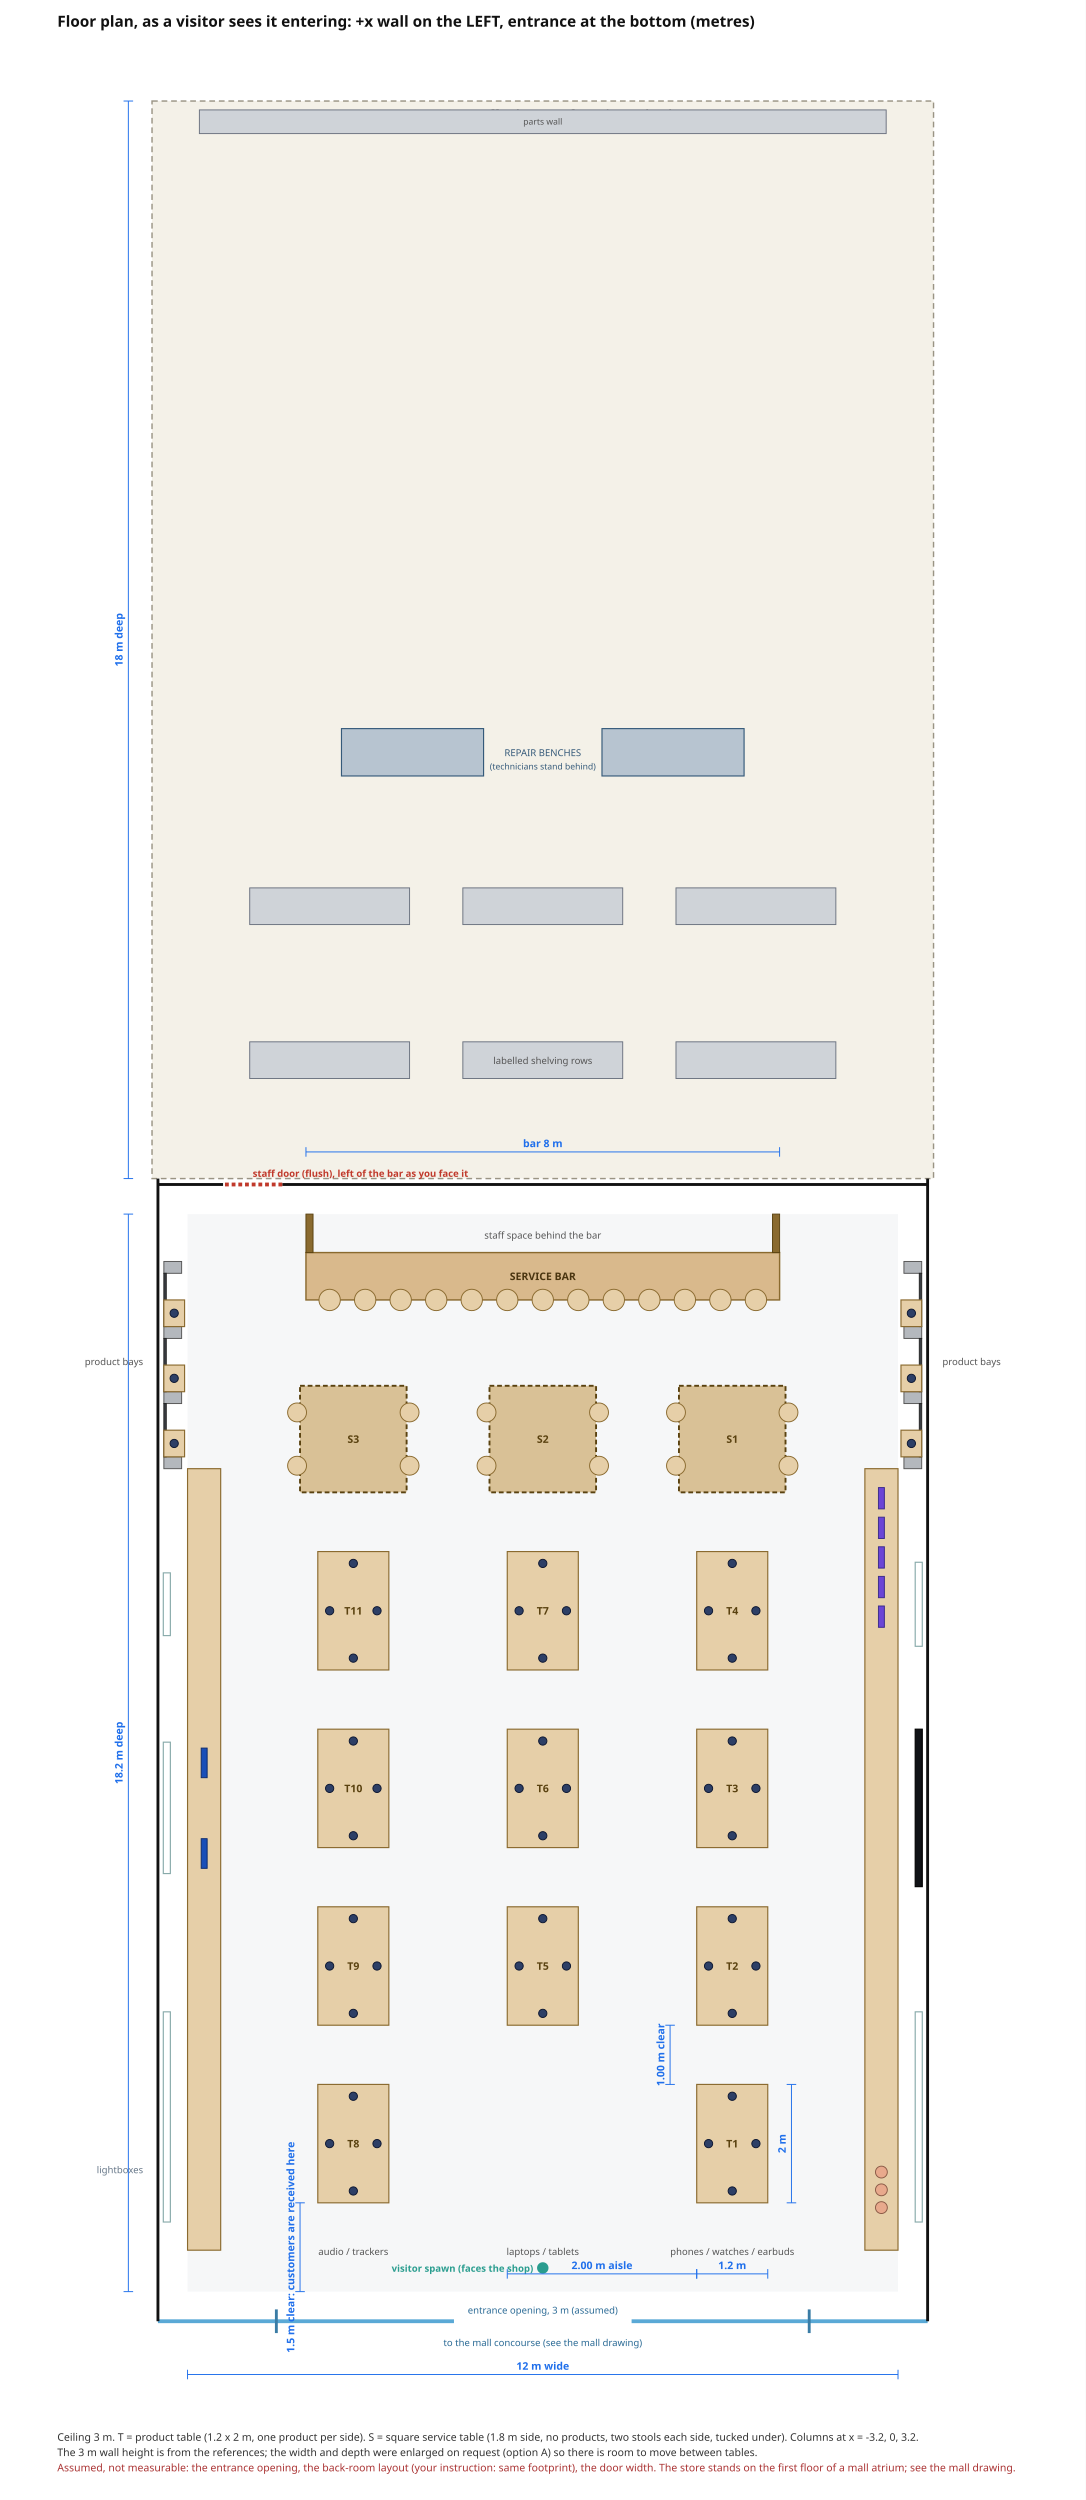
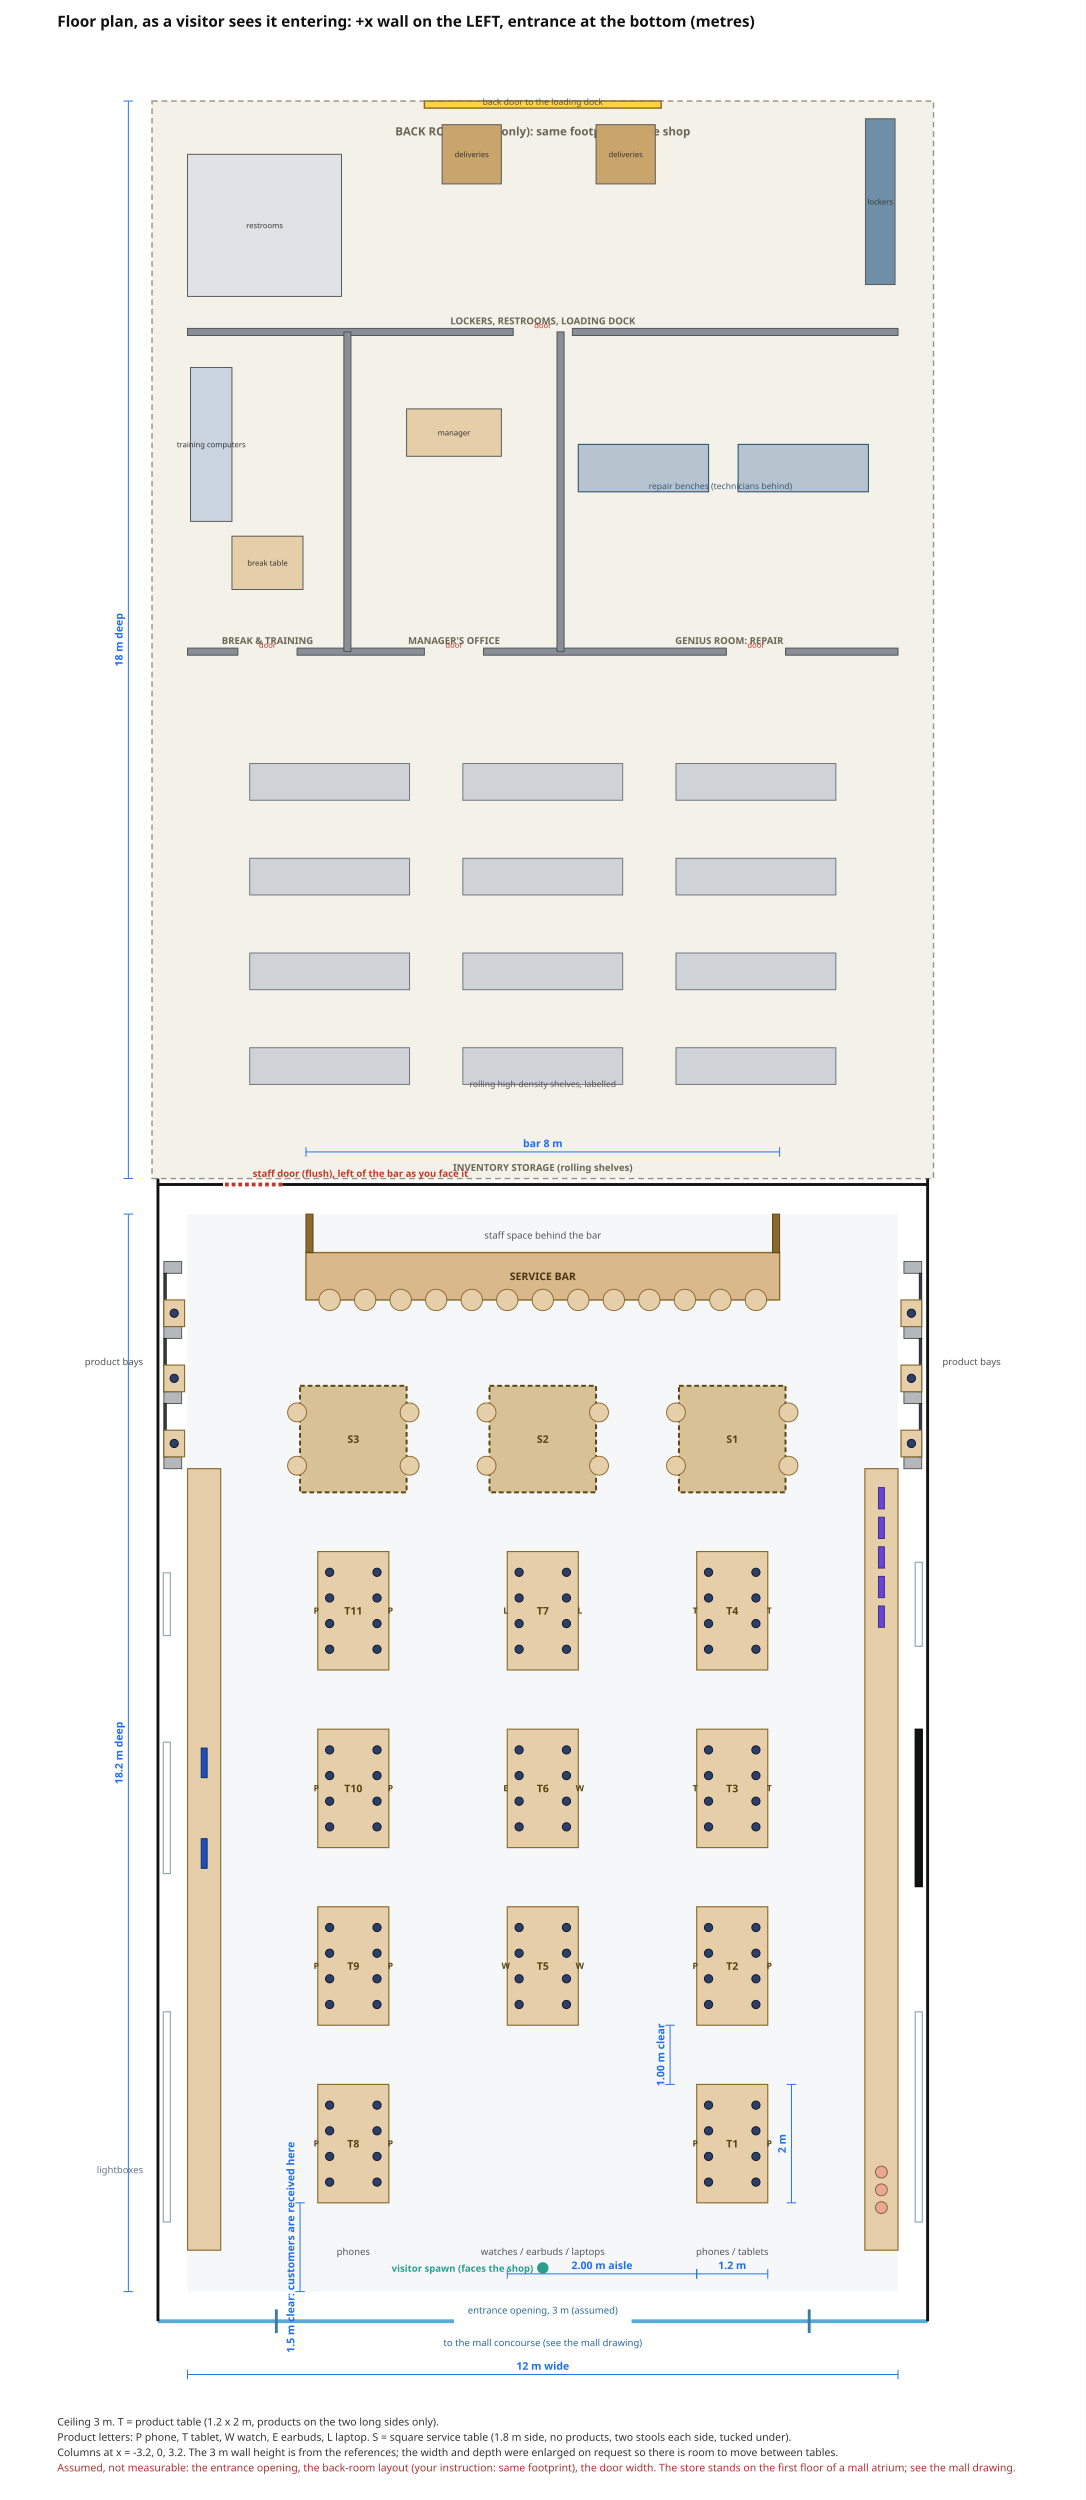
<svg xmlns="http://www.w3.org/2000/svg" width="1137" height="2618" viewBox="0 0 1137 2618">
  <rect width="1137" height="2618" fill="#ffffff" />
  <text x="60.0" y="28.0" font-size="16" text-anchor="start" fill="#111" font-weight="700" font-family="system-ui, sans-serif">Floor plan, as a visitor sees it entering: +x wall on the LEFT, entrance at the bottom (metres)</text>
  <rect x="159.2" y="105.8" width="818.4" height="1128.4" fill="#f4f1e8" stroke="#9a9484" stroke-width="1.5" stroke-dasharray="6 4" />
-   <text x="568.4" y="123.8" font-size="12" text-anchor="middle" fill="#6b6556" font-weight="600" font-family="system-ui, sans-serif">BACK ROOM (staff only): same footprint as the shop</text>
-   <rect x="707.9" y="1091.0" width="167.4" height="38.4" fill="#cfd3d8" stroke="#6b7280" stroke-width="1" />
-   <rect x="484.7" y="1091.0" width="167.4" height="38.4" fill="#cfd3d8" stroke="#6b7280" stroke-width="1" />
-   <rect x="261.5" y="1091.0" width="167.4" height="38.4" fill="#cfd3d8" stroke="#6b7280" stroke-width="1" />
-   <rect x="707.9" y="929.8" width="167.4" height="38.4" fill="#cfd3d8" stroke="#6b7280" stroke-width="1" />
-   <rect x="484.7" y="929.8" width="167.4" height="38.4" fill="#cfd3d8" stroke="#6b7280" stroke-width="1" />
-   <rect x="261.5" y="929.8" width="167.4" height="38.4" fill="#cfd3d8" stroke="#6b7280" stroke-width="1" />
-   <text x="568.4" y="1114.2" font-size="10" text-anchor="middle" fill="#555" font-weight="400" font-family="system-ui, sans-serif">labelled shelving rows</text>
-   <rect x="630.4" y="763.0" width="148.8" height="49.6" fill="#b7c4d0" stroke="#355a7a" stroke-width="1.2" />
-   <rect x="357.6" y="763.0" width="148.8" height="49.6" fill="#b7c4d0" stroke="#355a7a" stroke-width="1.2" />
-   <text x="568.4" y="791.8" font-size="10" text-anchor="middle" fill="#355a7a" font-weight="400" font-family="system-ui, sans-serif">REPAIR BENCHES</text>
-   <text x="568.4" y="805.8" font-size="9" text-anchor="middle" fill="#355a7a" font-weight="400" font-family="system-ui, sans-serif">(technicians stand behind)</text>
-   <rect x="208.8" y="115.1" width="719.2" height="24.8" fill="#cfd3d8" stroke="#6b7280" stroke-width="1" />
-   <text x="568.4" y="130.5" font-size="9" text-anchor="middle" fill="#555" font-weight="400" font-family="system-ui, sans-serif">parts wall</text>
+   <text x="568.4" y="141.8" font-size="12" text-anchor="middle" fill="#6b6556" font-weight="600" font-family="system-ui, sans-serif">BACK ROOM (staff only): same footprint as the shop</text>
+   <text x="568.4" y="1226.2" font-size="10" text-anchor="middle" fill="#6b6556" font-weight="700" font-family="system-ui, sans-serif">INVENTORY STORAGE (rolling shelves)</text>
+   <text x="763.7" y="674.4" font-size="10" text-anchor="middle" fill="#6b6556" font-weight="700" font-family="system-ui, sans-serif">GENIUS ROOM: REPAIR</text>
+   <text x="475.4" y="674.4" font-size="10" text-anchor="middle" fill="#6b6556" font-weight="700" font-family="system-ui, sans-serif">MANAGER'S OFFICE</text>
+   <text x="280.1" y="674.4" font-size="10" text-anchor="middle" fill="#6b6556" font-weight="700" font-family="system-ui, sans-serif">BREAK &amp; TRAINING</text>
+   <text x="568.4" y="339.6" font-size="10" text-anchor="middle" fill="#6b6556" font-weight="700" font-family="system-ui, sans-serif">LOCKERS, RESTROOMS, LOADING DOCK</text>
+   <rect x="707.9" y="1097.2" width="167.4" height="38.4" fill="#cfd3d8" stroke="#6b7280" stroke-width="1" />
+   <rect x="484.7" y="1097.2" width="167.4" height="38.4" fill="#cfd3d8" stroke="#6b7280" stroke-width="1" />
+   <rect x="261.5" y="1097.2" width="167.4" height="38.4" fill="#cfd3d8" stroke="#6b7280" stroke-width="1" />
+   <rect x="707.9" y="998.0" width="167.4" height="38.4" fill="#cfd3d8" stroke="#6b7280" stroke-width="1" />
+   <rect x="484.7" y="998.0" width="167.4" height="38.4" fill="#cfd3d8" stroke="#6b7280" stroke-width="1" />
+   <rect x="261.5" y="998.0" width="167.4" height="38.4" fill="#cfd3d8" stroke="#6b7280" stroke-width="1" />
+   <rect x="707.9" y="898.8" width="167.4" height="38.4" fill="#cfd3d8" stroke="#6b7280" stroke-width="1" />
+   <rect x="484.7" y="898.8" width="167.4" height="38.4" fill="#cfd3d8" stroke="#6b7280" stroke-width="1" />
+   <rect x="261.5" y="898.8" width="167.4" height="38.4" fill="#cfd3d8" stroke="#6b7280" stroke-width="1" />
+   <rect x="707.9" y="799.6" width="167.4" height="38.4" fill="#cfd3d8" stroke="#6b7280" stroke-width="1" />
+   <rect x="484.7" y="799.6" width="167.4" height="38.4" fill="#cfd3d8" stroke="#6b7280" stroke-width="1" />
+   <rect x="261.5" y="799.6" width="167.4" height="38.4" fill="#cfd3d8" stroke="#6b7280" stroke-width="1" />
+   <text x="568.4" y="1138.4" font-size="9" text-anchor="middle" fill="#555" font-weight="400" font-family="system-ui, sans-serif">rolling high-density shelves, labelled</text>
+   <rect x="822.6" y="678.7" width="117.8" height="7.4" fill="#8a8f96" stroke="#4b5058" stroke-width="1" />
+   <rect x="506.4" y="678.7" width="254.2" height="7.4" fill="#8a8f96" stroke="#4b5058" stroke-width="1" />
+   <rect x="311.1" y="678.7" width="133.3" height="7.4" fill="#8a8f96" stroke="#4b5058" stroke-width="1" />
+   <rect x="196.4" y="678.7" width="52.7" height="7.4" fill="#8a8f96" stroke="#4b5058" stroke-width="1" />
+   <rect x="599.4" y="343.9" width="341.0" height="7.4" fill="#8a8f96" stroke="#4b5058" stroke-width="1" />
+   <rect x="196.4" y="343.9" width="341.0" height="7.4" fill="#8a8f96" stroke="#4b5058" stroke-width="1" />
+   <rect x="583.3" y="347.6" width="7.4" height="334.8" fill="#8a8f96" stroke="#4b5058" stroke-width="1" />
+   <rect x="360.1" y="347.6" width="7.4" height="334.8" fill="#8a8f96" stroke="#4b5058" stroke-width="1" />
+   <text x="791.6" y="678.4" font-size="8" text-anchor="middle" fill="#c0392b" font-weight="400" font-family="system-ui, sans-serif">door</text>
+   <text x="475.4" y="678.4" font-size="8" text-anchor="middle" fill="#c0392b" font-weight="400" font-family="system-ui, sans-serif">door</text>
+   <text x="280.1" y="678.4" font-size="8" text-anchor="middle" fill="#c0392b" font-weight="400" font-family="system-ui, sans-serif">door</text>
+   <text x="568.4" y="343.6" font-size="8" text-anchor="middle" fill="#c0392b" font-weight="400" font-family="system-ui, sans-serif">door</text>
+   <rect x="773.0" y="465.4" width="136.4" height="49.6" fill="#b7c4d0" stroke="#355a7a" stroke-width="1.2" />
+   <rect x="605.6" y="465.4" width="136.4" height="49.6" fill="#b7c4d0" stroke="#355a7a" stroke-width="1.2" />
+   <text x="754.4" y="512.2" font-size="9" text-anchor="middle" fill="#355a7a" font-weight="400" font-family="system-ui, sans-serif">repair benches (technicians behind)</text>
+   <rect x="425.8" y="428.2" width="99.2" height="49.6" fill="#e6cfa8" stroke="#555" stroke-width="1" />
+   <text x="475.4" y="456.0" font-size="8" text-anchor="middle" fill="#333" font-weight="400" font-family="system-ui, sans-serif">manager</text>
+   <rect x="242.9" y="561.5" width="74.4" height="55.8" fill="#e6cfa8" stroke="#555" stroke-width="1" />
+   <text x="280.1" y="592.4" font-size="8" text-anchor="middle" fill="#333" font-weight="400" font-family="system-ui, sans-serif">break table</text>
+   <rect x="199.5" y="384.8" width="43.4" height="161.2" fill="#c9d4e0" stroke="#555" stroke-width="1" />
+   <text x="221.2" y="468.4" font-size="8" text-anchor="middle" fill="#333" font-weight="400" font-family="system-ui, sans-serif">training computers</text>
+   <rect x="906.3" y="124.4" width="31.0" height="173.6" fill="#6f8fa8" stroke="#555" stroke-width="1" />
+   <text x="921.8" y="214.2" font-size="8" text-anchor="middle" fill="#333" font-weight="400" font-family="system-ui, sans-serif">lockers</text>
+   <rect x="196.4" y="161.6" width="161.2" height="148.8" fill="#dfe3e7" stroke="#555" stroke-width="1" />
+   <text x="277.0" y="239.0" font-size="8" text-anchor="middle" fill="#333" font-weight="400" font-family="system-ui, sans-serif">restrooms</text>
+   <rect x="624.2" y="130.6" width="62.0" height="62.0" fill="#c9a46b" stroke="#555" stroke-width="1" />
+   <text x="655.2" y="164.6" font-size="8" text-anchor="middle" fill="#333" font-weight="400" font-family="system-ui, sans-serif">deliveries</text>
+   <rect x="463.0" y="130.6" width="62.0" height="62.0" fill="#c9a46b" stroke="#555" stroke-width="1" />
+   <text x="494.0" y="164.6" font-size="8" text-anchor="middle" fill="#333" font-weight="400" font-family="system-ui, sans-serif">deliveries</text>
+   <rect x="444.4" y="105.8" width="248.0" height="7.4" fill="#ffd23f" stroke="#8a6a2f" stroke-width="1.5" />
+   <text x="568.4" y="109.8" font-size="9" text-anchor="middle" fill="#555" font-weight="400" font-family="system-ui, sans-serif">back door to the loading dock</text>
  <rect x="196.4" y="1271.4" width="744.0" height="1128.4" fill="#f6f7f8" stroke="none" stroke-width="0" />
  <rect x="905.7" y="1538.0" width="34.7" height="818.4" fill="#e6cfa8" stroke="#8a6a2f" stroke-width="1.2" />
  <rect x="196.4" y="1538.0" width="34.7" height="818.4" fill="#e6cfa8" stroke="#8a6a2f" stroke-width="1.2" />
  <rect x="958.4" y="2106.8" width="7.4" height="220.1" fill="#ffffff" stroke="#8aa" stroke-width="1.2" />
  <rect x="958.4" y="1810.8" width="7.4" height="164.9" fill="#101216" stroke="#000" stroke-width="1.2" />
  <rect x="958.4" y="1636.0" width="7.4" height="88.0" fill="#ffffff" stroke="#8aa" stroke-width="1.2" />
  <rect x="919.9" y="1681.8" width="6.2" height="22.3" fill="#6b45d6" stroke="#3a2a8a" stroke-width="1" />
  <rect x="919.9" y="1650.8" width="6.2" height="22.3" fill="#6b45d6" stroke="#3a2a8a" stroke-width="1" />
  <rect x="919.9" y="1619.8" width="6.2" height="22.3" fill="#6b45d6" stroke="#3a2a8a" stroke-width="1" />
  <rect x="919.9" y="1588.8" width="6.2" height="22.3" fill="#6b45d6" stroke="#3a2a8a" stroke-width="1" />
  <rect x="919.9" y="1557.8" width="6.2" height="22.3" fill="#6b45d6" stroke="#3a2a8a" stroke-width="1" />
  <circle cx="923.0" cy="2311.8" r="6.2" fill="#e8a98c" stroke="#8a5a46" />
  <circle cx="923.0" cy="2293.2" r="6.2" fill="#e8a98c" stroke="#8a5a46" />
  <circle cx="923.0" cy="2274.6" r="6.2" fill="#e8a98c" stroke="#8a5a46" />
  <rect x="946.6" y="1525.6" width="18.6" height="12.4" fill="#b4b8bd" stroke="#555" stroke-width="1" />
  <rect x="946.6" y="1457.4" width="18.6" height="12.4" fill="#b4b8bd" stroke="#555" stroke-width="1" />
  <rect x="946.6" y="1389.2" width="18.6" height="12.4" fill="#b4b8bd" stroke="#555" stroke-width="1" />
  <rect x="946.6" y="1321.0" width="18.6" height="12.4" fill="#b4b8bd" stroke="#555" stroke-width="1" />
  <rect x="962.7" y="1469.8" width="2.5" height="55.8" fill="#3b3f45" stroke="#222" stroke-width="1" />
  <rect x="962.7" y="1401.6" width="2.5" height="55.8" fill="#3b3f45" stroke="#222" stroke-width="1" />
  <rect x="962.7" y="1333.4" width="2.5" height="55.8" fill="#3b3f45" stroke="#222" stroke-width="1" />
  <rect x="171.0" y="2106.8" width="7.4" height="220.1" fill="#ffffff" stroke="#8aa" stroke-width="1.2" />
  <rect x="171.0" y="1824.4" width="7.4" height="137.6" fill="#ffffff" stroke="#8aa" stroke-width="1.2" />
  <rect x="171.0" y="1647.1" width="7.4" height="65.7" fill="#ffffff" stroke="#8aa" stroke-width="1.2" />
  <rect x="210.7" y="1925.5" width="6.2" height="31.0" fill="#1a4fb8" stroke="#0b2a6b" stroke-width="1" />
  <rect x="210.7" y="1830.6" width="6.2" height="31.0" fill="#1a4fb8" stroke="#0b2a6b" stroke-width="1" />
  <rect x="171.6" y="1525.6" width="18.6" height="12.4" fill="#b4b8bd" stroke="#555" stroke-width="1" />
  <rect x="171.6" y="1457.4" width="18.6" height="12.4" fill="#b4b8bd" stroke="#555" stroke-width="1" />
  <rect x="171.6" y="1389.2" width="18.6" height="12.4" fill="#b4b8bd" stroke="#555" stroke-width="1" />
  <rect x="171.6" y="1321.0" width="18.6" height="12.4" fill="#b4b8bd" stroke="#555" stroke-width="1" />
  <rect x="171.6" y="1469.8" width="2.5" height="55.8" fill="#3b3f45" stroke="#222" stroke-width="1" />
  <rect x="171.6" y="1401.6" width="2.5" height="55.8" fill="#3b3f45" stroke="#222" stroke-width="1" />
  <rect x="171.6" y="1333.4" width="2.5" height="55.8" fill="#3b3f45" stroke="#222" stroke-width="1" />
  <rect x="943.5" y="1497.7" width="21.7" height="27.9" fill="#e6cfa8" stroke="#8a6a2f" stroke-width="1.2" />
  <circle cx="954.4" cy="1511.6" r="4.3" fill="#2d3f66" stroke="#0b1530" />
  <rect x="943.5" y="1429.5" width="21.7" height="27.9" fill="#e6cfa8" stroke="#8a6a2f" stroke-width="1.2" />
  <circle cx="954.4" cy="1443.4" r="4.3" fill="#2d3f66" stroke="#0b1530" />
  <rect x="943.5" y="1361.3" width="21.7" height="27.9" fill="#e6cfa8" stroke="#8a6a2f" stroke-width="1.2" />
  <circle cx="954.4" cy="1375.2" r="4.3" fill="#2d3f66" stroke="#0b1530" />
  <rect x="171.6" y="1497.7" width="21.7" height="27.9" fill="#e6cfa8" stroke="#8a6a2f" stroke-width="1.2" />
  <circle cx="182.4" cy="1511.6" r="4.3" fill="#2d3f66" stroke="#0b1530" />
  <rect x="171.6" y="1429.5" width="21.7" height="27.9" fill="#e6cfa8" stroke="#8a6a2f" stroke-width="1.2" />
  <circle cx="182.4" cy="1443.4" r="4.3" fill="#2d3f66" stroke="#0b1530" />
  <rect x="171.6" y="1361.3" width="21.7" height="27.9" fill="#e6cfa8" stroke="#8a6a2f" stroke-width="1.2" />
  <circle cx="182.4" cy="1375.2" r="4.3" fill="#2d3f66" stroke="#0b1530" />
  <text x="149.9" y="2275.8" font-size="10" text-anchor="end" fill="#678" font-weight="400" font-family="system-ui, sans-serif">lightboxes</text>
  <text x="149.9" y="1429.5" font-size="10" text-anchor="end" fill="#555" font-weight="400" font-family="system-ui, sans-serif">product bays</text>
  <text x="986.9" y="1429.5" font-size="10" text-anchor="start" fill="#555" font-weight="400" font-family="system-ui, sans-serif">product bays</text>
  <rect x="729.6" y="2182.8" width="74.4" height="124.0" fill="#e6cfa8" stroke="#8a6a2f" stroke-width="1.2" />
  <text x="766.8" y="2248.8" font-size="11" text-anchor="middle" fill="#5a4210" font-weight="700" font-family="system-ui, sans-serif">T1</text>
-   <circle cx="791.6" cy="2244.8" r="4.3" fill="#2d3f66" stroke="#0b1530" />
-   <circle cx="742.0" cy="2244.8" r="4.3" fill="#2d3f66" stroke="#0b1530" />
-   <circle cx="766.8" cy="2294.4" r="4.3" fill="#2d3f66" stroke="#0b1530" />
-   <circle cx="766.8" cy="2195.2" r="4.3" fill="#2d3f66" stroke="#0b1530" />
+   <circle cx="791.6" cy="2285.1" r="4.3" fill="#2d3f66" stroke="#0b1530" />
+   <circle cx="791.6" cy="2258.2" r="4.3" fill="#2d3f66" stroke="#0b1530" />
+   <circle cx="791.6" cy="2231.4" r="4.3" fill="#2d3f66" stroke="#0b1530" />
+   <circle cx="791.6" cy="2204.5" r="4.3" fill="#2d3f66" stroke="#0b1530" />
+   <text x="805.6" y="2247.8" font-size="9" text-anchor="middle" fill="#5a4210" font-weight="700" font-family="system-ui, sans-serif">P</text>
+   <circle cx="742.0" cy="2285.1" r="4.3" fill="#2d3f66" stroke="#0b1530" />
+   <circle cx="742.0" cy="2258.2" r="4.3" fill="#2d3f66" stroke="#0b1530" />
+   <circle cx="742.0" cy="2231.4" r="4.3" fill="#2d3f66" stroke="#0b1530" />
+   <circle cx="742.0" cy="2204.5" r="4.3" fill="#2d3f66" stroke="#0b1530" />
+   <text x="728.0" y="2247.8" font-size="9" text-anchor="middle" fill="#5a4210" font-weight="700" font-family="system-ui, sans-serif">P</text>
  <rect x="729.6" y="1996.8" width="74.4" height="124.0" fill="#e6cfa8" stroke="#8a6a2f" stroke-width="1.2" />
  <text x="766.8" y="2062.8" font-size="11" text-anchor="middle" fill="#5a4210" font-weight="700" font-family="system-ui, sans-serif">T2</text>
-   <circle cx="791.6" cy="2058.8" r="4.3" fill="#2d3f66" stroke="#0b1530" />
-   <circle cx="742.0" cy="2058.8" r="4.3" fill="#2d3f66" stroke="#0b1530" />
-   <circle cx="766.8" cy="2108.4" r="4.3" fill="#2d3f66" stroke="#0b1530" />
-   <circle cx="766.8" cy="2009.2" r="4.3" fill="#2d3f66" stroke="#0b1530" />
+   <circle cx="791.6" cy="2099.1" r="4.3" fill="#2d3f66" stroke="#0b1530" />
+   <circle cx="791.6" cy="2072.2" r="4.3" fill="#2d3f66" stroke="#0b1530" />
+   <circle cx="791.6" cy="2045.4" r="4.3" fill="#2d3f66" stroke="#0b1530" />
+   <circle cx="791.6" cy="2018.5" r="4.3" fill="#2d3f66" stroke="#0b1530" />
+   <text x="805.6" y="2061.8" font-size="9" text-anchor="middle" fill="#5a4210" font-weight="700" font-family="system-ui, sans-serif">P</text>
+   <circle cx="742.0" cy="2099.1" r="4.3" fill="#2d3f66" stroke="#0b1530" />
+   <circle cx="742.0" cy="2072.2" r="4.3" fill="#2d3f66" stroke="#0b1530" />
+   <circle cx="742.0" cy="2045.4" r="4.3" fill="#2d3f66" stroke="#0b1530" />
+   <circle cx="742.0" cy="2018.5" r="4.3" fill="#2d3f66" stroke="#0b1530" />
+   <text x="728.0" y="2061.8" font-size="9" text-anchor="middle" fill="#5a4210" font-weight="700" font-family="system-ui, sans-serif">P</text>
  <rect x="729.6" y="1810.8" width="74.4" height="124.0" fill="#e6cfa8" stroke="#8a6a2f" stroke-width="1.2" />
  <text x="766.8" y="1876.8" font-size="11" text-anchor="middle" fill="#5a4210" font-weight="700" font-family="system-ui, sans-serif">T3</text>
-   <circle cx="791.6" cy="1872.8" r="4.3" fill="#2d3f66" stroke="#0b1530" />
-   <circle cx="742.0" cy="1872.8" r="4.3" fill="#2d3f66" stroke="#0b1530" />
-   <circle cx="766.8" cy="1922.4" r="4.3" fill="#2d3f66" stroke="#0b1530" />
-   <circle cx="766.8" cy="1823.2" r="4.3" fill="#2d3f66" stroke="#0b1530" />
+   <circle cx="791.6" cy="1913.1" r="4.3" fill="#2d3f66" stroke="#0b1530" />
+   <circle cx="791.6" cy="1886.2" r="4.3" fill="#2d3f66" stroke="#0b1530" />
+   <circle cx="791.6" cy="1859.4" r="4.3" fill="#2d3f66" stroke="#0b1530" />
+   <circle cx="791.6" cy="1832.5" r="4.3" fill="#2d3f66" stroke="#0b1530" />
+   <text x="805.6" y="1875.8" font-size="9" text-anchor="middle" fill="#5a4210" font-weight="700" font-family="system-ui, sans-serif">T</text>
+   <circle cx="742.0" cy="1913.1" r="4.3" fill="#2d3f66" stroke="#0b1530" />
+   <circle cx="742.0" cy="1886.2" r="4.3" fill="#2d3f66" stroke="#0b1530" />
+   <circle cx="742.0" cy="1859.4" r="4.3" fill="#2d3f66" stroke="#0b1530" />
+   <circle cx="742.0" cy="1832.5" r="4.3" fill="#2d3f66" stroke="#0b1530" />
+   <text x="728.0" y="1875.8" font-size="9" text-anchor="middle" fill="#5a4210" font-weight="700" font-family="system-ui, sans-serif">T</text>
  <rect x="729.6" y="1624.8" width="74.4" height="124.0" fill="#e6cfa8" stroke="#8a6a2f" stroke-width="1.2" />
  <text x="766.8" y="1690.8" font-size="11" text-anchor="middle" fill="#5a4210" font-weight="700" font-family="system-ui, sans-serif">T4</text>
-   <circle cx="791.6" cy="1686.8" r="4.3" fill="#2d3f66" stroke="#0b1530" />
-   <circle cx="742.0" cy="1686.8" r="4.3" fill="#2d3f66" stroke="#0b1530" />
-   <circle cx="766.8" cy="1736.4" r="4.3" fill="#2d3f66" stroke="#0b1530" />
-   <circle cx="766.8" cy="1637.2" r="4.3" fill="#2d3f66" stroke="#0b1530" />
+   <circle cx="791.6" cy="1727.1" r="4.3" fill="#2d3f66" stroke="#0b1530" />
+   <circle cx="791.6" cy="1700.2" r="4.3" fill="#2d3f66" stroke="#0b1530" />
+   <circle cx="791.6" cy="1673.4" r="4.3" fill="#2d3f66" stroke="#0b1530" />
+   <circle cx="791.6" cy="1646.5" r="4.3" fill="#2d3f66" stroke="#0b1530" />
+   <text x="805.6" y="1689.8" font-size="9" text-anchor="middle" fill="#5a4210" font-weight="700" font-family="system-ui, sans-serif">T</text>
+   <circle cx="742.0" cy="1727.1" r="4.3" fill="#2d3f66" stroke="#0b1530" />
+   <circle cx="742.0" cy="1700.2" r="4.3" fill="#2d3f66" stroke="#0b1530" />
+   <circle cx="742.0" cy="1673.4" r="4.3" fill="#2d3f66" stroke="#0b1530" />
+   <circle cx="742.0" cy="1646.5" r="4.3" fill="#2d3f66" stroke="#0b1530" />
+   <text x="728.0" y="1689.8" font-size="9" text-anchor="middle" fill="#5a4210" font-weight="700" font-family="system-ui, sans-serif">T</text>
  <rect x="711.0" y="1451.2" width="111.6" height="111.6" fill="#d9c196" stroke="#5a4210" stroke-width="2" stroke-dasharray="5 3" />
  <text x="766.8" y="1511.0" font-size="11" text-anchor="middle" fill="#5a4210" font-weight="700" font-family="system-ui, sans-serif">S1</text>
  <rect x="531.2" y="1996.8" width="74.4" height="124.0" fill="#e6cfa8" stroke="#8a6a2f" stroke-width="1.2" />
  <text x="568.4" y="2062.8" font-size="11" text-anchor="middle" fill="#5a4210" font-weight="700" font-family="system-ui, sans-serif">T5</text>
-   <circle cx="593.2" cy="2058.8" r="4.3" fill="#2d3f66" stroke="#0b1530" />
-   <circle cx="543.6" cy="2058.8" r="4.3" fill="#2d3f66" stroke="#0b1530" />
-   <circle cx="568.4" cy="2108.4" r="4.3" fill="#2d3f66" stroke="#0b1530" />
-   <circle cx="568.4" cy="2009.2" r="4.3" fill="#2d3f66" stroke="#0b1530" />
+   <circle cx="593.2" cy="2099.1" r="4.3" fill="#2d3f66" stroke="#0b1530" />
+   <circle cx="593.2" cy="2072.2" r="4.3" fill="#2d3f66" stroke="#0b1530" />
+   <circle cx="593.2" cy="2045.4" r="4.3" fill="#2d3f66" stroke="#0b1530" />
+   <circle cx="593.2" cy="2018.5" r="4.3" fill="#2d3f66" stroke="#0b1530" />
+   <text x="607.2" y="2061.8" font-size="9" text-anchor="middle" fill="#5a4210" font-weight="700" font-family="system-ui, sans-serif">W</text>
+   <circle cx="543.6" cy="2099.1" r="4.3" fill="#2d3f66" stroke="#0b1530" />
+   <circle cx="543.6" cy="2072.2" r="4.3" fill="#2d3f66" stroke="#0b1530" />
+   <circle cx="543.6" cy="2045.4" r="4.3" fill="#2d3f66" stroke="#0b1530" />
+   <circle cx="543.6" cy="2018.5" r="4.3" fill="#2d3f66" stroke="#0b1530" />
+   <text x="529.6" y="2061.8" font-size="9" text-anchor="middle" fill="#5a4210" font-weight="700" font-family="system-ui, sans-serif">W</text>
  <rect x="531.2" y="1810.8" width="74.4" height="124.0" fill="#e6cfa8" stroke="#8a6a2f" stroke-width="1.2" />
  <text x="568.4" y="1876.8" font-size="11" text-anchor="middle" fill="#5a4210" font-weight="700" font-family="system-ui, sans-serif">T6</text>
-   <circle cx="593.2" cy="1872.8" r="4.3" fill="#2d3f66" stroke="#0b1530" />
-   <circle cx="543.6" cy="1872.8" r="4.3" fill="#2d3f66" stroke="#0b1530" />
-   <circle cx="568.4" cy="1922.4" r="4.3" fill="#2d3f66" stroke="#0b1530" />
-   <circle cx="568.4" cy="1823.2" r="4.3" fill="#2d3f66" stroke="#0b1530" />
+   <circle cx="593.2" cy="1913.1" r="4.3" fill="#2d3f66" stroke="#0b1530" />
+   <circle cx="593.2" cy="1886.2" r="4.3" fill="#2d3f66" stroke="#0b1530" />
+   <circle cx="593.2" cy="1859.4" r="4.3" fill="#2d3f66" stroke="#0b1530" />
+   <circle cx="593.2" cy="1832.5" r="4.3" fill="#2d3f66" stroke="#0b1530" />
+   <text x="607.2" y="1875.8" font-size="9" text-anchor="middle" fill="#5a4210" font-weight="700" font-family="system-ui, sans-serif">W</text>
+   <circle cx="543.6" cy="1913.1" r="4.3" fill="#2d3f66" stroke="#0b1530" />
+   <circle cx="543.6" cy="1886.2" r="4.3" fill="#2d3f66" stroke="#0b1530" />
+   <circle cx="543.6" cy="1859.4" r="4.3" fill="#2d3f66" stroke="#0b1530" />
+   <circle cx="543.6" cy="1832.5" r="4.3" fill="#2d3f66" stroke="#0b1530" />
+   <text x="529.6" y="1875.8" font-size="9" text-anchor="middle" fill="#5a4210" font-weight="700" font-family="system-ui, sans-serif">E</text>
  <rect x="531.2" y="1624.8" width="74.4" height="124.0" fill="#e6cfa8" stroke="#8a6a2f" stroke-width="1.2" />
  <text x="568.4" y="1690.8" font-size="11" text-anchor="middle" fill="#5a4210" font-weight="700" font-family="system-ui, sans-serif">T7</text>
-   <circle cx="593.2" cy="1686.8" r="4.3" fill="#2d3f66" stroke="#0b1530" />
-   <circle cx="543.6" cy="1686.8" r="4.3" fill="#2d3f66" stroke="#0b1530" />
-   <circle cx="568.4" cy="1736.4" r="4.3" fill="#2d3f66" stroke="#0b1530" />
-   <circle cx="568.4" cy="1637.2" r="4.3" fill="#2d3f66" stroke="#0b1530" />
+   <circle cx="593.2" cy="1727.1" r="4.3" fill="#2d3f66" stroke="#0b1530" />
+   <circle cx="593.2" cy="1700.2" r="4.3" fill="#2d3f66" stroke="#0b1530" />
+   <circle cx="593.2" cy="1673.4" r="4.3" fill="#2d3f66" stroke="#0b1530" />
+   <circle cx="593.2" cy="1646.5" r="4.3" fill="#2d3f66" stroke="#0b1530" />
+   <text x="607.2" y="1689.8" font-size="9" text-anchor="middle" fill="#5a4210" font-weight="700" font-family="system-ui, sans-serif">L</text>
+   <circle cx="543.6" cy="1727.1" r="4.3" fill="#2d3f66" stroke="#0b1530" />
+   <circle cx="543.6" cy="1700.2" r="4.3" fill="#2d3f66" stroke="#0b1530" />
+   <circle cx="543.6" cy="1673.4" r="4.3" fill="#2d3f66" stroke="#0b1530" />
+   <circle cx="543.6" cy="1646.5" r="4.3" fill="#2d3f66" stroke="#0b1530" />
+   <text x="529.6" y="1689.8" font-size="9" text-anchor="middle" fill="#5a4210" font-weight="700" font-family="system-ui, sans-serif">L</text>
  <rect x="512.6" y="1451.2" width="111.6" height="111.6" fill="#d9c196" stroke="#5a4210" stroke-width="2" stroke-dasharray="5 3" />
  <text x="568.4" y="1511.0" font-size="11" text-anchor="middle" fill="#5a4210" font-weight="700" font-family="system-ui, sans-serif">S2</text>
  <rect x="332.8" y="2182.8" width="74.4" height="124.0" fill="#e6cfa8" stroke="#8a6a2f" stroke-width="1.2" />
  <text x="370.0" y="2248.8" font-size="11" text-anchor="middle" fill="#5a4210" font-weight="700" font-family="system-ui, sans-serif">T8</text>
-   <circle cx="394.8" cy="2244.8" r="4.3" fill="#2d3f66" stroke="#0b1530" />
-   <circle cx="345.2" cy="2244.8" r="4.3" fill="#2d3f66" stroke="#0b1530" />
-   <circle cx="370.0" cy="2294.4" r="4.3" fill="#2d3f66" stroke="#0b1530" />
-   <circle cx="370.0" cy="2195.2" r="4.3" fill="#2d3f66" stroke="#0b1530" />
+   <circle cx="394.8" cy="2285.1" r="4.3" fill="#2d3f66" stroke="#0b1530" />
+   <circle cx="394.8" cy="2258.2" r="4.3" fill="#2d3f66" stroke="#0b1530" />
+   <circle cx="394.8" cy="2231.4" r="4.3" fill="#2d3f66" stroke="#0b1530" />
+   <circle cx="394.8" cy="2204.5" r="4.3" fill="#2d3f66" stroke="#0b1530" />
+   <text x="408.8" y="2247.8" font-size="9" text-anchor="middle" fill="#5a4210" font-weight="700" font-family="system-ui, sans-serif">P</text>
+   <circle cx="345.2" cy="2285.1" r="4.3" fill="#2d3f66" stroke="#0b1530" />
+   <circle cx="345.2" cy="2258.2" r="4.3" fill="#2d3f66" stroke="#0b1530" />
+   <circle cx="345.2" cy="2231.4" r="4.3" fill="#2d3f66" stroke="#0b1530" />
+   <circle cx="345.2" cy="2204.5" r="4.3" fill="#2d3f66" stroke="#0b1530" />
+   <text x="331.2" y="2247.8" font-size="9" text-anchor="middle" fill="#5a4210" font-weight="700" font-family="system-ui, sans-serif">P</text>
  <rect x="332.8" y="1996.8" width="74.4" height="124.0" fill="#e6cfa8" stroke="#8a6a2f" stroke-width="1.2" />
  <text x="370.0" y="2062.8" font-size="11" text-anchor="middle" fill="#5a4210" font-weight="700" font-family="system-ui, sans-serif">T9</text>
-   <circle cx="394.8" cy="2058.8" r="4.3" fill="#2d3f66" stroke="#0b1530" />
-   <circle cx="345.2" cy="2058.8" r="4.3" fill="#2d3f66" stroke="#0b1530" />
-   <circle cx="370.0" cy="2108.4" r="4.3" fill="#2d3f66" stroke="#0b1530" />
-   <circle cx="370.0" cy="2009.2" r="4.3" fill="#2d3f66" stroke="#0b1530" />
+   <circle cx="394.8" cy="2099.1" r="4.3" fill="#2d3f66" stroke="#0b1530" />
+   <circle cx="394.8" cy="2072.2" r="4.3" fill="#2d3f66" stroke="#0b1530" />
+   <circle cx="394.8" cy="2045.4" r="4.3" fill="#2d3f66" stroke="#0b1530" />
+   <circle cx="394.8" cy="2018.5" r="4.3" fill="#2d3f66" stroke="#0b1530" />
+   <text x="408.8" y="2061.8" font-size="9" text-anchor="middle" fill="#5a4210" font-weight="700" font-family="system-ui, sans-serif">P</text>
+   <circle cx="345.2" cy="2099.1" r="4.3" fill="#2d3f66" stroke="#0b1530" />
+   <circle cx="345.2" cy="2072.2" r="4.3" fill="#2d3f66" stroke="#0b1530" />
+   <circle cx="345.2" cy="2045.4" r="4.3" fill="#2d3f66" stroke="#0b1530" />
+   <circle cx="345.2" cy="2018.5" r="4.3" fill="#2d3f66" stroke="#0b1530" />
+   <text x="331.2" y="2061.8" font-size="9" text-anchor="middle" fill="#5a4210" font-weight="700" font-family="system-ui, sans-serif">P</text>
  <rect x="332.8" y="1810.8" width="74.4" height="124.0" fill="#e6cfa8" stroke="#8a6a2f" stroke-width="1.2" />
  <text x="370.0" y="1876.8" font-size="11" text-anchor="middle" fill="#5a4210" font-weight="700" font-family="system-ui, sans-serif">T10</text>
-   <circle cx="394.8" cy="1872.8" r="4.3" fill="#2d3f66" stroke="#0b1530" />
-   <circle cx="345.2" cy="1872.8" r="4.3" fill="#2d3f66" stroke="#0b1530" />
-   <circle cx="370.0" cy="1922.4" r="4.3" fill="#2d3f66" stroke="#0b1530" />
-   <circle cx="370.0" cy="1823.2" r="4.3" fill="#2d3f66" stroke="#0b1530" />
+   <circle cx="394.8" cy="1913.1" r="4.3" fill="#2d3f66" stroke="#0b1530" />
+   <circle cx="394.8" cy="1886.2" r="4.3" fill="#2d3f66" stroke="#0b1530" />
+   <circle cx="394.8" cy="1859.4" r="4.3" fill="#2d3f66" stroke="#0b1530" />
+   <circle cx="394.8" cy="1832.5" r="4.3" fill="#2d3f66" stroke="#0b1530" />
+   <text x="408.8" y="1875.8" font-size="9" text-anchor="middle" fill="#5a4210" font-weight="700" font-family="system-ui, sans-serif">P</text>
+   <circle cx="345.2" cy="1913.1" r="4.3" fill="#2d3f66" stroke="#0b1530" />
+   <circle cx="345.2" cy="1886.2" r="4.3" fill="#2d3f66" stroke="#0b1530" />
+   <circle cx="345.2" cy="1859.4" r="4.3" fill="#2d3f66" stroke="#0b1530" />
+   <circle cx="345.2" cy="1832.5" r="4.3" fill="#2d3f66" stroke="#0b1530" />
+   <text x="331.2" y="1875.8" font-size="9" text-anchor="middle" fill="#5a4210" font-weight="700" font-family="system-ui, sans-serif">P</text>
  <rect x="332.8" y="1624.8" width="74.4" height="124.0" fill="#e6cfa8" stroke="#8a6a2f" stroke-width="1.2" />
  <text x="370.0" y="1690.8" font-size="11" text-anchor="middle" fill="#5a4210" font-weight="700" font-family="system-ui, sans-serif">T11</text>
-   <circle cx="394.8" cy="1686.8" r="4.3" fill="#2d3f66" stroke="#0b1530" />
-   <circle cx="345.2" cy="1686.8" r="4.3" fill="#2d3f66" stroke="#0b1530" />
-   <circle cx="370.0" cy="1736.4" r="4.3" fill="#2d3f66" stroke="#0b1530" />
-   <circle cx="370.0" cy="1637.2" r="4.3" fill="#2d3f66" stroke="#0b1530" />
+   <circle cx="394.8" cy="1727.1" r="4.3" fill="#2d3f66" stroke="#0b1530" />
+   <circle cx="394.8" cy="1700.2" r="4.3" fill="#2d3f66" stroke="#0b1530" />
+   <circle cx="394.8" cy="1673.4" r="4.3" fill="#2d3f66" stroke="#0b1530" />
+   <circle cx="394.8" cy="1646.5" r="4.3" fill="#2d3f66" stroke="#0b1530" />
+   <text x="408.8" y="1689.8" font-size="9" text-anchor="middle" fill="#5a4210" font-weight="700" font-family="system-ui, sans-serif">P</text>
+   <circle cx="345.2" cy="1727.1" r="4.3" fill="#2d3f66" stroke="#0b1530" />
+   <circle cx="345.2" cy="1700.2" r="4.3" fill="#2d3f66" stroke="#0b1530" />
+   <circle cx="345.2" cy="1673.4" r="4.3" fill="#2d3f66" stroke="#0b1530" />
+   <circle cx="345.2" cy="1646.5" r="4.3" fill="#2d3f66" stroke="#0b1530" />
+   <text x="331.2" y="1689.8" font-size="9" text-anchor="middle" fill="#5a4210" font-weight="700" font-family="system-ui, sans-serif">P</text>
  <rect x="314.2" y="1451.2" width="111.6" height="111.6" fill="#d9c196" stroke="#5a4210" stroke-width="2" stroke-dasharray="5 3" />
  <text x="370.0" y="1511.0" font-size="11" text-anchor="middle" fill="#5a4210" font-weight="700" font-family="system-ui, sans-serif">S3</text>
  <circle cx="825.7" cy="1534.9" r="9.9" fill="#e6cfa8" stroke="#8a6a2f" />
  <circle cx="825.7" cy="1479.1" r="9.9" fill="#e6cfa8" stroke="#8a6a2f" />
  <circle cx="707.9" cy="1534.9" r="9.9" fill="#e6cfa8" stroke="#8a6a2f" />
  <circle cx="707.9" cy="1479.1" r="9.9" fill="#e6cfa8" stroke="#8a6a2f" />
  <circle cx="627.3" cy="1534.9" r="9.9" fill="#e6cfa8" stroke="#8a6a2f" />
  <circle cx="627.3" cy="1479.1" r="9.9" fill="#e6cfa8" stroke="#8a6a2f" />
  <circle cx="509.5" cy="1534.9" r="9.9" fill="#e6cfa8" stroke="#8a6a2f" />
  <circle cx="509.5" cy="1479.1" r="9.9" fill="#e6cfa8" stroke="#8a6a2f" />
  <circle cx="428.9" cy="1534.9" r="9.9" fill="#e6cfa8" stroke="#8a6a2f" />
  <circle cx="428.9" cy="1479.1" r="9.9" fill="#e6cfa8" stroke="#8a6a2f" />
  <circle cx="311.1" cy="1534.9" r="9.9" fill="#e6cfa8" stroke="#8a6a2f" />
  <circle cx="311.1" cy="1479.1" r="9.9" fill="#e6cfa8" stroke="#8a6a2f" />
-   <text x="766.8" y="2361.4" font-size="10" text-anchor="middle" fill="#555" font-weight="400" font-family="system-ui, sans-serif">phones / watches / earbuds</text>
-   <text x="568.4" y="2361.4" font-size="10" text-anchor="middle" fill="#555" font-weight="400" font-family="system-ui, sans-serif">laptops / tablets</text>
-   <text x="370.0" y="2361.4" font-size="10" text-anchor="middle" fill="#555" font-weight="400" font-family="system-ui, sans-serif">audio / trackers</text>
+   <text x="766.8" y="2361.4" font-size="10" text-anchor="middle" fill="#555" font-weight="400" font-family="system-ui, sans-serif">phones / tablets</text>
+   <text x="568.4" y="2361.4" font-size="10" text-anchor="middle" fill="#555" font-weight="400" font-family="system-ui, sans-serif">watches / earbuds / laptops</text>
+   <text x="370.0" y="2361.4" font-size="10" text-anchor="middle" fill="#555" font-weight="400" font-family="system-ui, sans-serif">phones</text>
  <rect x="320.4" y="1311.7" width="496.0" height="49.6" fill="#d9b98c" stroke="#8a6a2f" stroke-width="1.5" />
  <text x="568.4" y="1340.5" font-size="11" text-anchor="middle" fill="#4a3510" font-weight="700" font-family="system-ui, sans-serif">SERVICE BAR</text>
  <circle cx="791.6" cy="1361.3" r="11.2" fill="#e6cfa8" stroke="#8a6a2f" />
  <circle cx="754.4" cy="1361.3" r="11.2" fill="#e6cfa8" stroke="#8a6a2f" />
  <circle cx="717.2" cy="1361.3" r="11.2" fill="#e6cfa8" stroke="#8a6a2f" />
  <circle cx="680.0" cy="1361.3" r="11.2" fill="#e6cfa8" stroke="#8a6a2f" />
  <circle cx="642.8" cy="1361.3" r="11.2" fill="#e6cfa8" stroke="#8a6a2f" />
  <circle cx="605.6" cy="1361.3" r="11.2" fill="#e6cfa8" stroke="#8a6a2f" />
  <circle cx="568.4" cy="1361.3" r="11.2" fill="#e6cfa8" stroke="#8a6a2f" />
  <circle cx="531.2" cy="1361.3" r="11.2" fill="#e6cfa8" stroke="#8a6a2f" />
  <circle cx="494.0" cy="1361.3" r="11.2" fill="#e6cfa8" stroke="#8a6a2f" />
  <circle cx="456.8" cy="1361.3" r="11.2" fill="#e6cfa8" stroke="#8a6a2f" />
  <circle cx="419.6" cy="1361.3" r="11.2" fill="#e6cfa8" stroke="#8a6a2f" />
  <circle cx="382.4" cy="1361.3" r="11.2" fill="#e6cfa8" stroke="#8a6a2f" />
  <circle cx="345.2" cy="1361.3" r="11.2" fill="#e6cfa8" stroke="#8a6a2f" />
  <rect x="809.0" y="1271.4" width="7.4" height="40.3" fill="#8a6a2f" stroke="#5a4210" stroke-width="1" />
  <rect x="320.4" y="1271.4" width="7.4" height="40.3" fill="#8a6a2f" stroke="#5a4210" stroke-width="1" />
  <text x="568.4" y="1297.1" font-size="10" text-anchor="middle" fill="#555" font-weight="400" font-family="system-ui, sans-serif">staff space behind the bar</text>
  <line x1="165.4" y1="2430.8" x2="475.4" y2="2430.8" stroke="#5aa9d6" stroke-width="4" />
  <line x1="661.4" y1="2430.8" x2="971.4" y2="2430.8" stroke="#5aa9d6" stroke-width="4" />
  <text x="568.4" y="2422.8" font-size="10" text-anchor="middle" fill="#2a6a95" font-weight="400" font-family="system-ui, sans-serif">entrance opening, 3 m (assumed)</text>
  <text x="568.4" y="2456.8" font-size="10" text-anchor="middle" fill="#2a6a95" font-weight="400" font-family="system-ui, sans-serif">to the mall concourse (see the mall drawing)</text>
  <line x1="847.4" y1="2443.2" x2="847.4" y2="2418.4" stroke="#3a7ca5" stroke-width="3" />
  <line x1="289.4" y1="2443.2" x2="289.4" y2="2418.4" stroke="#3a7ca5" stroke-width="3" />
  <line x1="971.4" y1="2430.8" x2="971.4" y2="1234.2" stroke="#111" stroke-width="3" />
  <line x1="165.4" y1="2430.8" x2="165.4" y2="1234.2" stroke="#111" stroke-width="3" />
  <line x1="971.4" y1="1240.4" x2="295.6" y2="1240.4" stroke="#111" stroke-width="3" />
  <line x1="233.6" y1="1240.4" x2="165.4" y2="1240.4" stroke="#111" stroke-width="3" />
  <line x1="295.6" y1="1240.4" x2="233.6" y2="1240.4" stroke="#c0392b" stroke-width="4" stroke-dasharray="4 3" />
  <text x="264.6" y="1232.4" font-size="10" text-anchor="start" fill="#c0392b" font-weight="700" font-family="system-ui, sans-serif">staff door (flush), left of the bar as you face it</text>
  <circle cx="568.4" cy="2375.0" r="6.0" fill="#2a9d8f" stroke="none" />
  <text x="558.4" y="2379.0" font-size="10" text-anchor="end" fill="#2a9d8f" font-weight="600" font-family="system-ui, sans-serif">visitor spawn (faces the shop)</text>
  <line x1="196.4" y1="2486.6" x2="940.4" y2="2486.6" stroke="#1f6feb" stroke-width="1" />
  <line x1="196.4" y1="2481.6" x2="196.4" y2="2491.6" stroke="#1f6feb" stroke-width="1" />
  <line x1="940.4" y1="2481.6" x2="940.4" y2="2491.6" stroke="#1f6feb" stroke-width="1" />
  <text x="568.4" y="2481.6" font-size="11" text-anchor="middle" fill="#1f6feb" font-weight="600" font-family="system-ui, sans-serif">12 m wide</text>
  <line x1="134.4" y1="1271.4" x2="134.4" y2="2399.8" stroke="#1f6feb" stroke-width="1" />
  <line x1="129.4" y1="1271.4" x2="139.4" y2="1271.4" stroke="#1f6feb" stroke-width="1" />
  <line x1="129.4" y1="2399.8" x2="139.4" y2="2399.8" stroke="#1f6feb" stroke-width="1" />
  <text transform="translate(128.4 1835.6) rotate(-90)" font-size="11" text-anchor="middle" fill="#1f6feb" font-weight="600" font-family="system-ui, sans-serif">18.2 m deep</text>
  <line x1="134.4" y1="105.8" x2="134.4" y2="1234.2" stroke="#1f6feb" stroke-width="1" />
  <line x1="129.4" y1="105.8" x2="139.4" y2="105.8" stroke="#1f6feb" stroke-width="1" />
  <line x1="129.4" y1="1234.2" x2="139.4" y2="1234.2" stroke="#1f6feb" stroke-width="1" />
  <text transform="translate(128.4 670.0) rotate(-90)" font-size="11" text-anchor="middle" fill="#1f6feb" font-weight="600" font-family="system-ui, sans-serif">18 m deep</text>
  <line x1="729.6" y1="2381.2" x2="804.0" y2="2381.2" stroke="#1f6feb" stroke-width="1" />
  <line x1="729.6" y1="2376.2" x2="729.6" y2="2386.2" stroke="#1f6feb" stroke-width="1" />
  <line x1="804.0" y1="2376.2" x2="804.0" y2="2386.2" stroke="#1f6feb" stroke-width="1" />
  <text x="766.8" y="2376.2" font-size="11" text-anchor="middle" fill="#1f6feb" font-weight="600" font-family="system-ui, sans-serif">1.2 m</text>
  <line x1="531.2" y1="2381.2" x2="729.6" y2="2381.2" stroke="#1f6feb" stroke-width="1" />
  <line x1="531.2" y1="2376.2" x2="531.2" y2="2386.2" stroke="#1f6feb" stroke-width="1" />
  <line x1="729.6" y1="2376.2" x2="729.6" y2="2386.2" stroke="#1f6feb" stroke-width="1" />
  <text x="630.4" y="2376.2" font-size="11" text-anchor="middle" fill="#1f6feb" font-weight="600" font-family="system-ui, sans-serif">2.00 m aisle</text>
  <line x1="828.8" y1="2182.8" x2="828.8" y2="2306.8" stroke="#1f6feb" stroke-width="1" />
  <line x1="823.8" y1="2182.8" x2="833.8" y2="2182.8" stroke="#1f6feb" stroke-width="1" />
  <line x1="823.8" y1="2306.8" x2="833.8" y2="2306.8" stroke="#1f6feb" stroke-width="1" />
  <text transform="translate(822.8 2244.8) rotate(-90)" font-size="11" text-anchor="middle" fill="#1f6feb" font-weight="600" font-family="system-ui, sans-serif">2 m</text>
  <line x1="320.4" y1="1206.3" x2="816.4" y2="1206.3" stroke="#1f6feb" stroke-width="1" />
  <line x1="320.4" y1="1201.3" x2="320.4" y2="1211.3" stroke="#1f6feb" stroke-width="1" />
  <line x1="816.4" y1="1201.3" x2="816.4" y2="1211.3" stroke="#1f6feb" stroke-width="1" />
  <text x="568.4" y="1201.3" font-size="11" text-anchor="middle" fill="#1f6feb" font-weight="600" font-family="system-ui, sans-serif">bar 8 m</text>
  <line x1="314.2" y1="2399.8" x2="314.2" y2="2306.8" stroke="#1f6feb" stroke-width="1" />
  <line x1="309.2" y1="2399.8" x2="319.2" y2="2399.8" stroke="#1f6feb" stroke-width="1" />
  <line x1="309.2" y1="2306.8" x2="319.2" y2="2306.8" stroke="#1f6feb" stroke-width="1" />
  <text transform="translate(308.2 2353.3) rotate(-90)" font-size="11" text-anchor="middle" fill="#1f6feb" font-weight="600" font-family="system-ui, sans-serif">1.5 m clear: customers are received here</text>
  <line x1="701.7" y1="2120.8" x2="701.7" y2="2182.8" stroke="#1f6feb" stroke-width="1" />
  <line x1="696.7" y1="2120.8" x2="706.7" y2="2120.8" stroke="#1f6feb" stroke-width="1" />
  <line x1="696.7" y1="2182.8" x2="706.7" y2="2182.8" stroke="#1f6feb" stroke-width="1" />
  <text transform="translate(695.7 2151.8) rotate(-90)" font-size="11" text-anchor="middle" fill="#1f6feb" font-weight="600" font-family="system-ui, sans-serif">1.00 m clear</text>
-   <text x="60.0" y="2556.0" font-size="11" text-anchor="start" fill="#333" font-weight="400" font-family="system-ui, sans-serif">Ceiling 3 m. T = product table (1.2 x 2 m, one product per side). S = square service table (1.8 m side, no products, two stools each side, tucked under). Columns at x = -3.2, 0, 3.2.</text>
-   <text x="60.0" y="2572.0" font-size="11" text-anchor="start" fill="#333" font-weight="400" font-family="system-ui, sans-serif">The 3 m wall height is from the references; the width and depth were enlarged on request (option A) so there is room to move between tables.</text>
+   <text x="60.0" y="2540.0" font-size="11" text-anchor="start" fill="#333" font-weight="400" font-family="system-ui, sans-serif">Ceiling 3 m. T = product table (1.2 x 2 m, products on the two long sides only).</text>
+   <text x="60.0" y="2556.0" font-size="11" text-anchor="start" fill="#333" font-weight="400" font-family="system-ui, sans-serif">Product letters: P phone, T tablet, W watch, E earbuds, L laptop. S = square service table (1.8 m side, no products, two stools each side, tucked under).</text>
+   <text x="60.0" y="2572.0" font-size="11" text-anchor="start" fill="#333" font-weight="400" font-family="system-ui, sans-serif">Columns at x = -3.2, 0, 3.2. The 3 m wall height is from the references; the width and depth were enlarged on request so there is room to move between tables.</text>
  <text x="60.0" y="2588.0" font-size="11" text-anchor="start" fill="#a33" font-weight="400" font-family="system-ui, sans-serif">Assumed, not measurable: the entrance opening, the back-room layout (your instruction: same footprint), the door width. The store stands on the first floor of a mall atrium; see the mall drawing.</text>
</svg>
